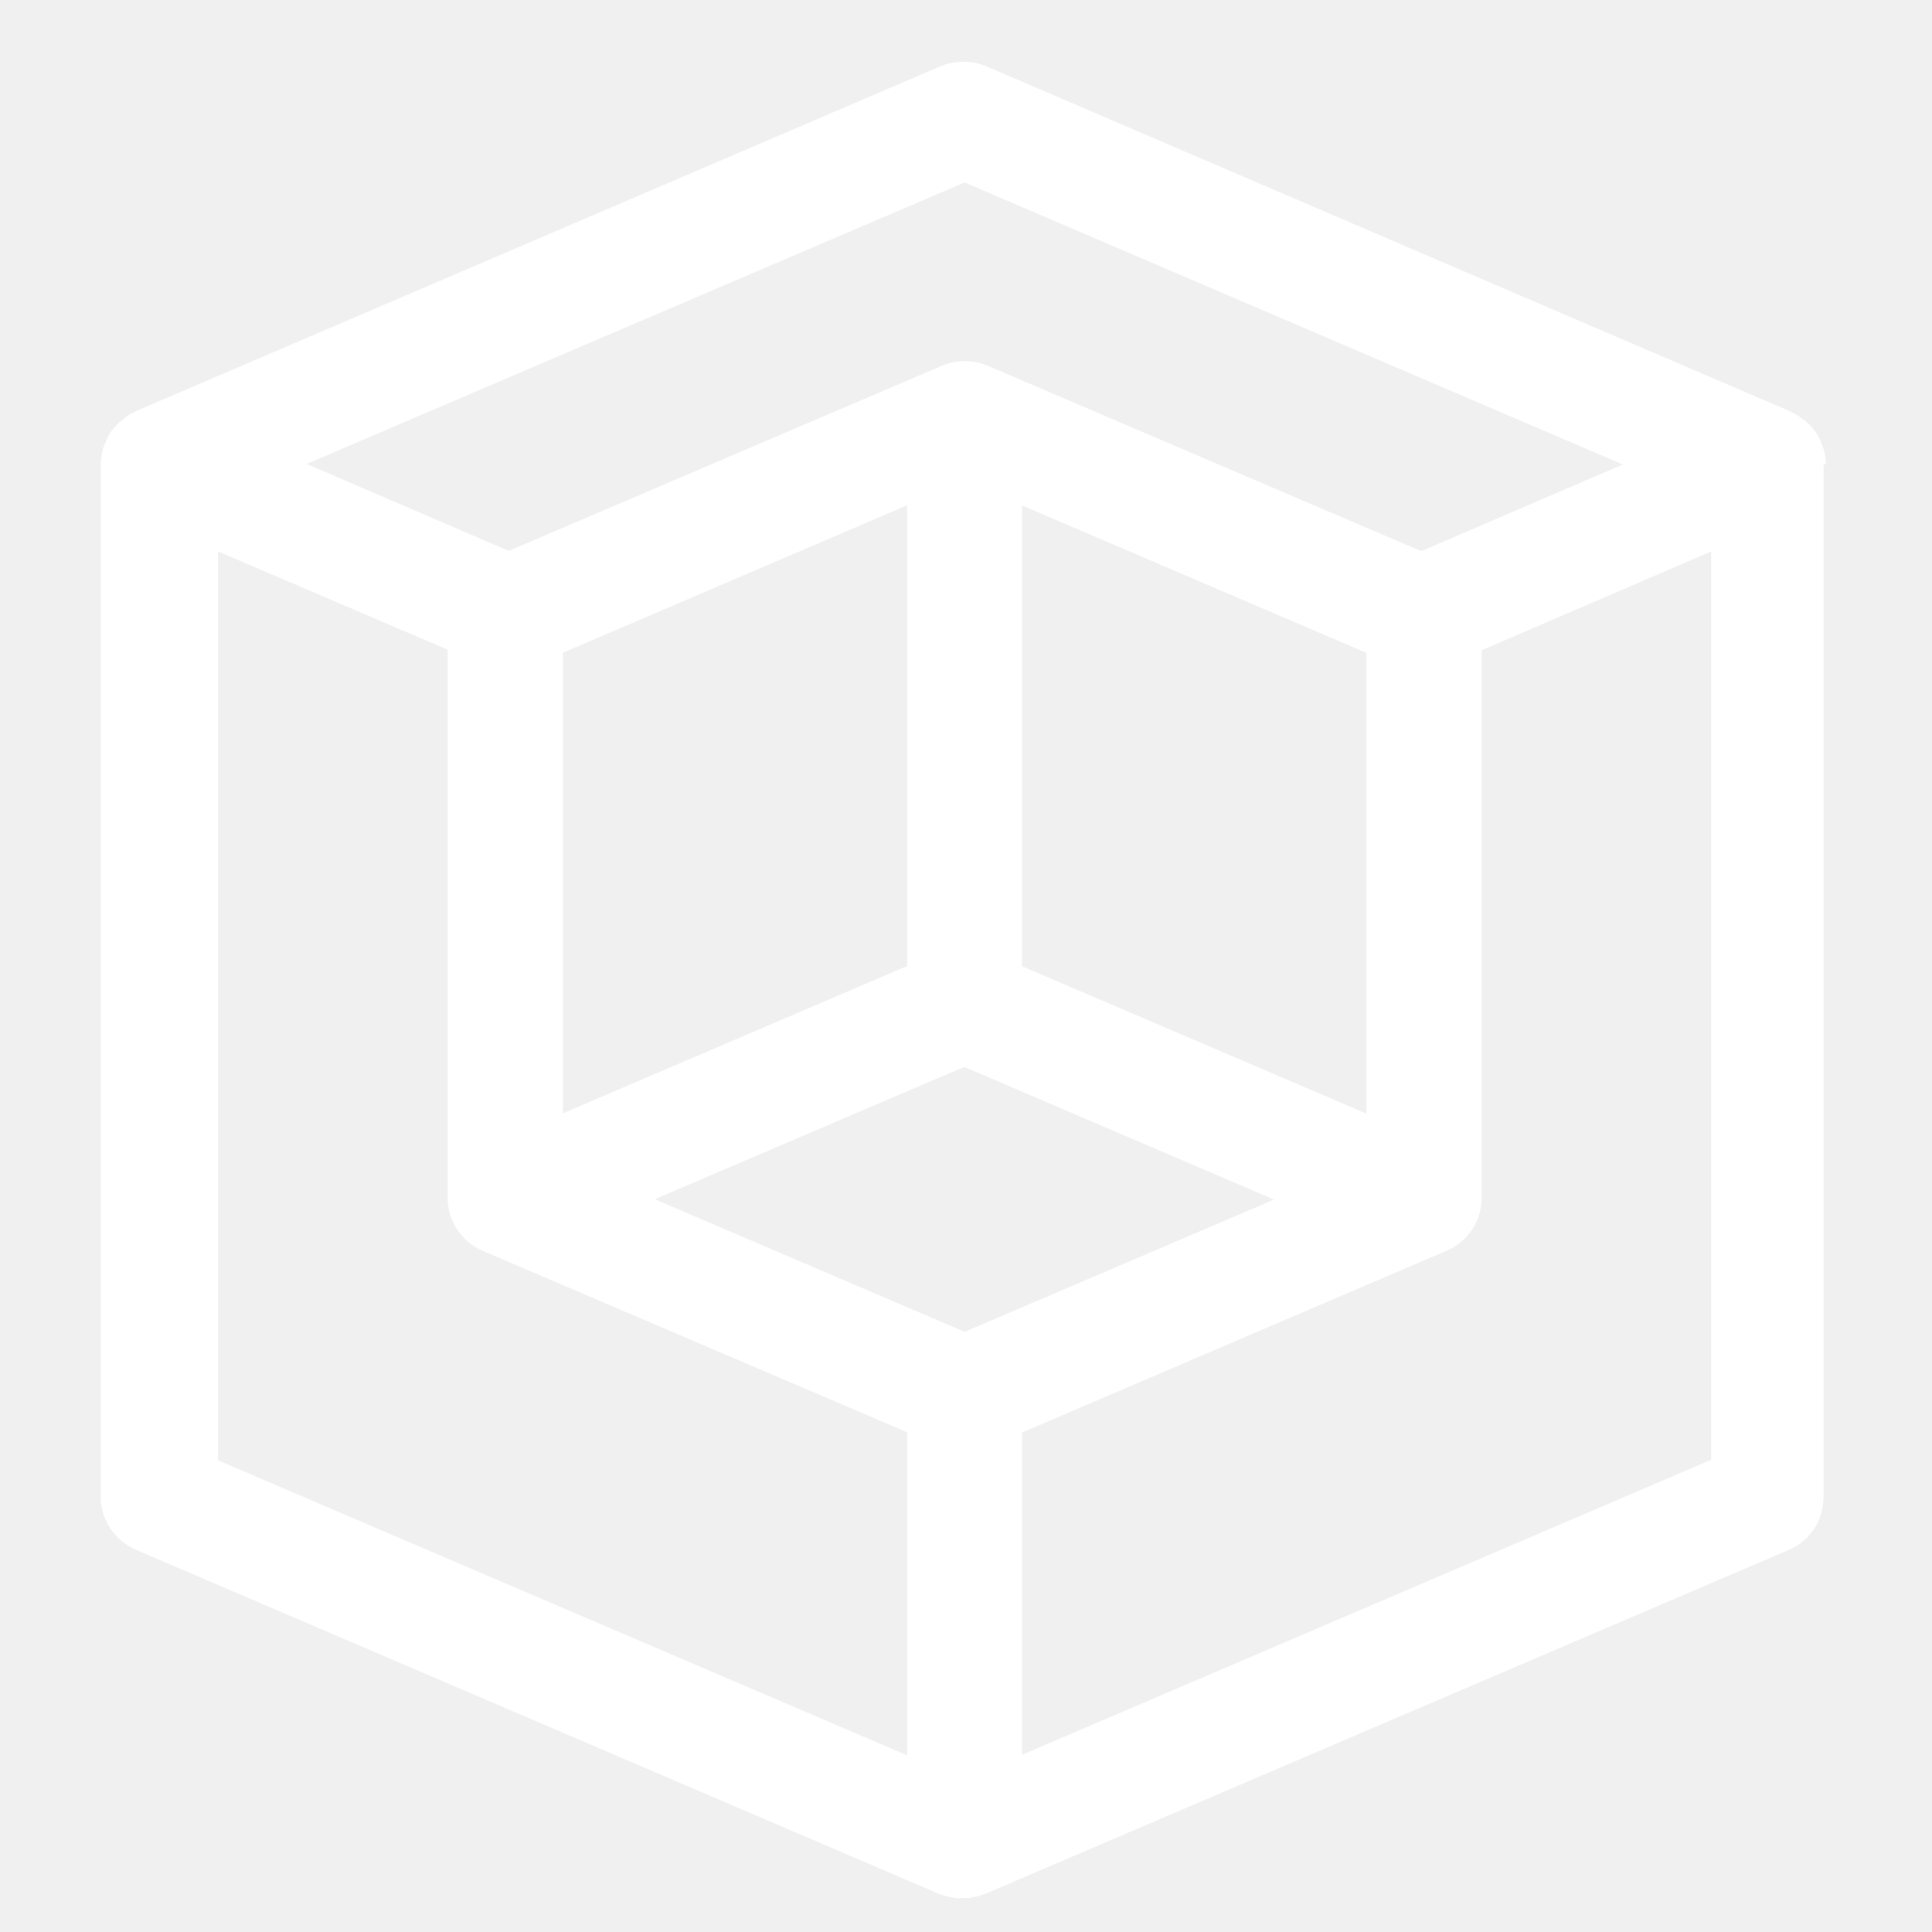
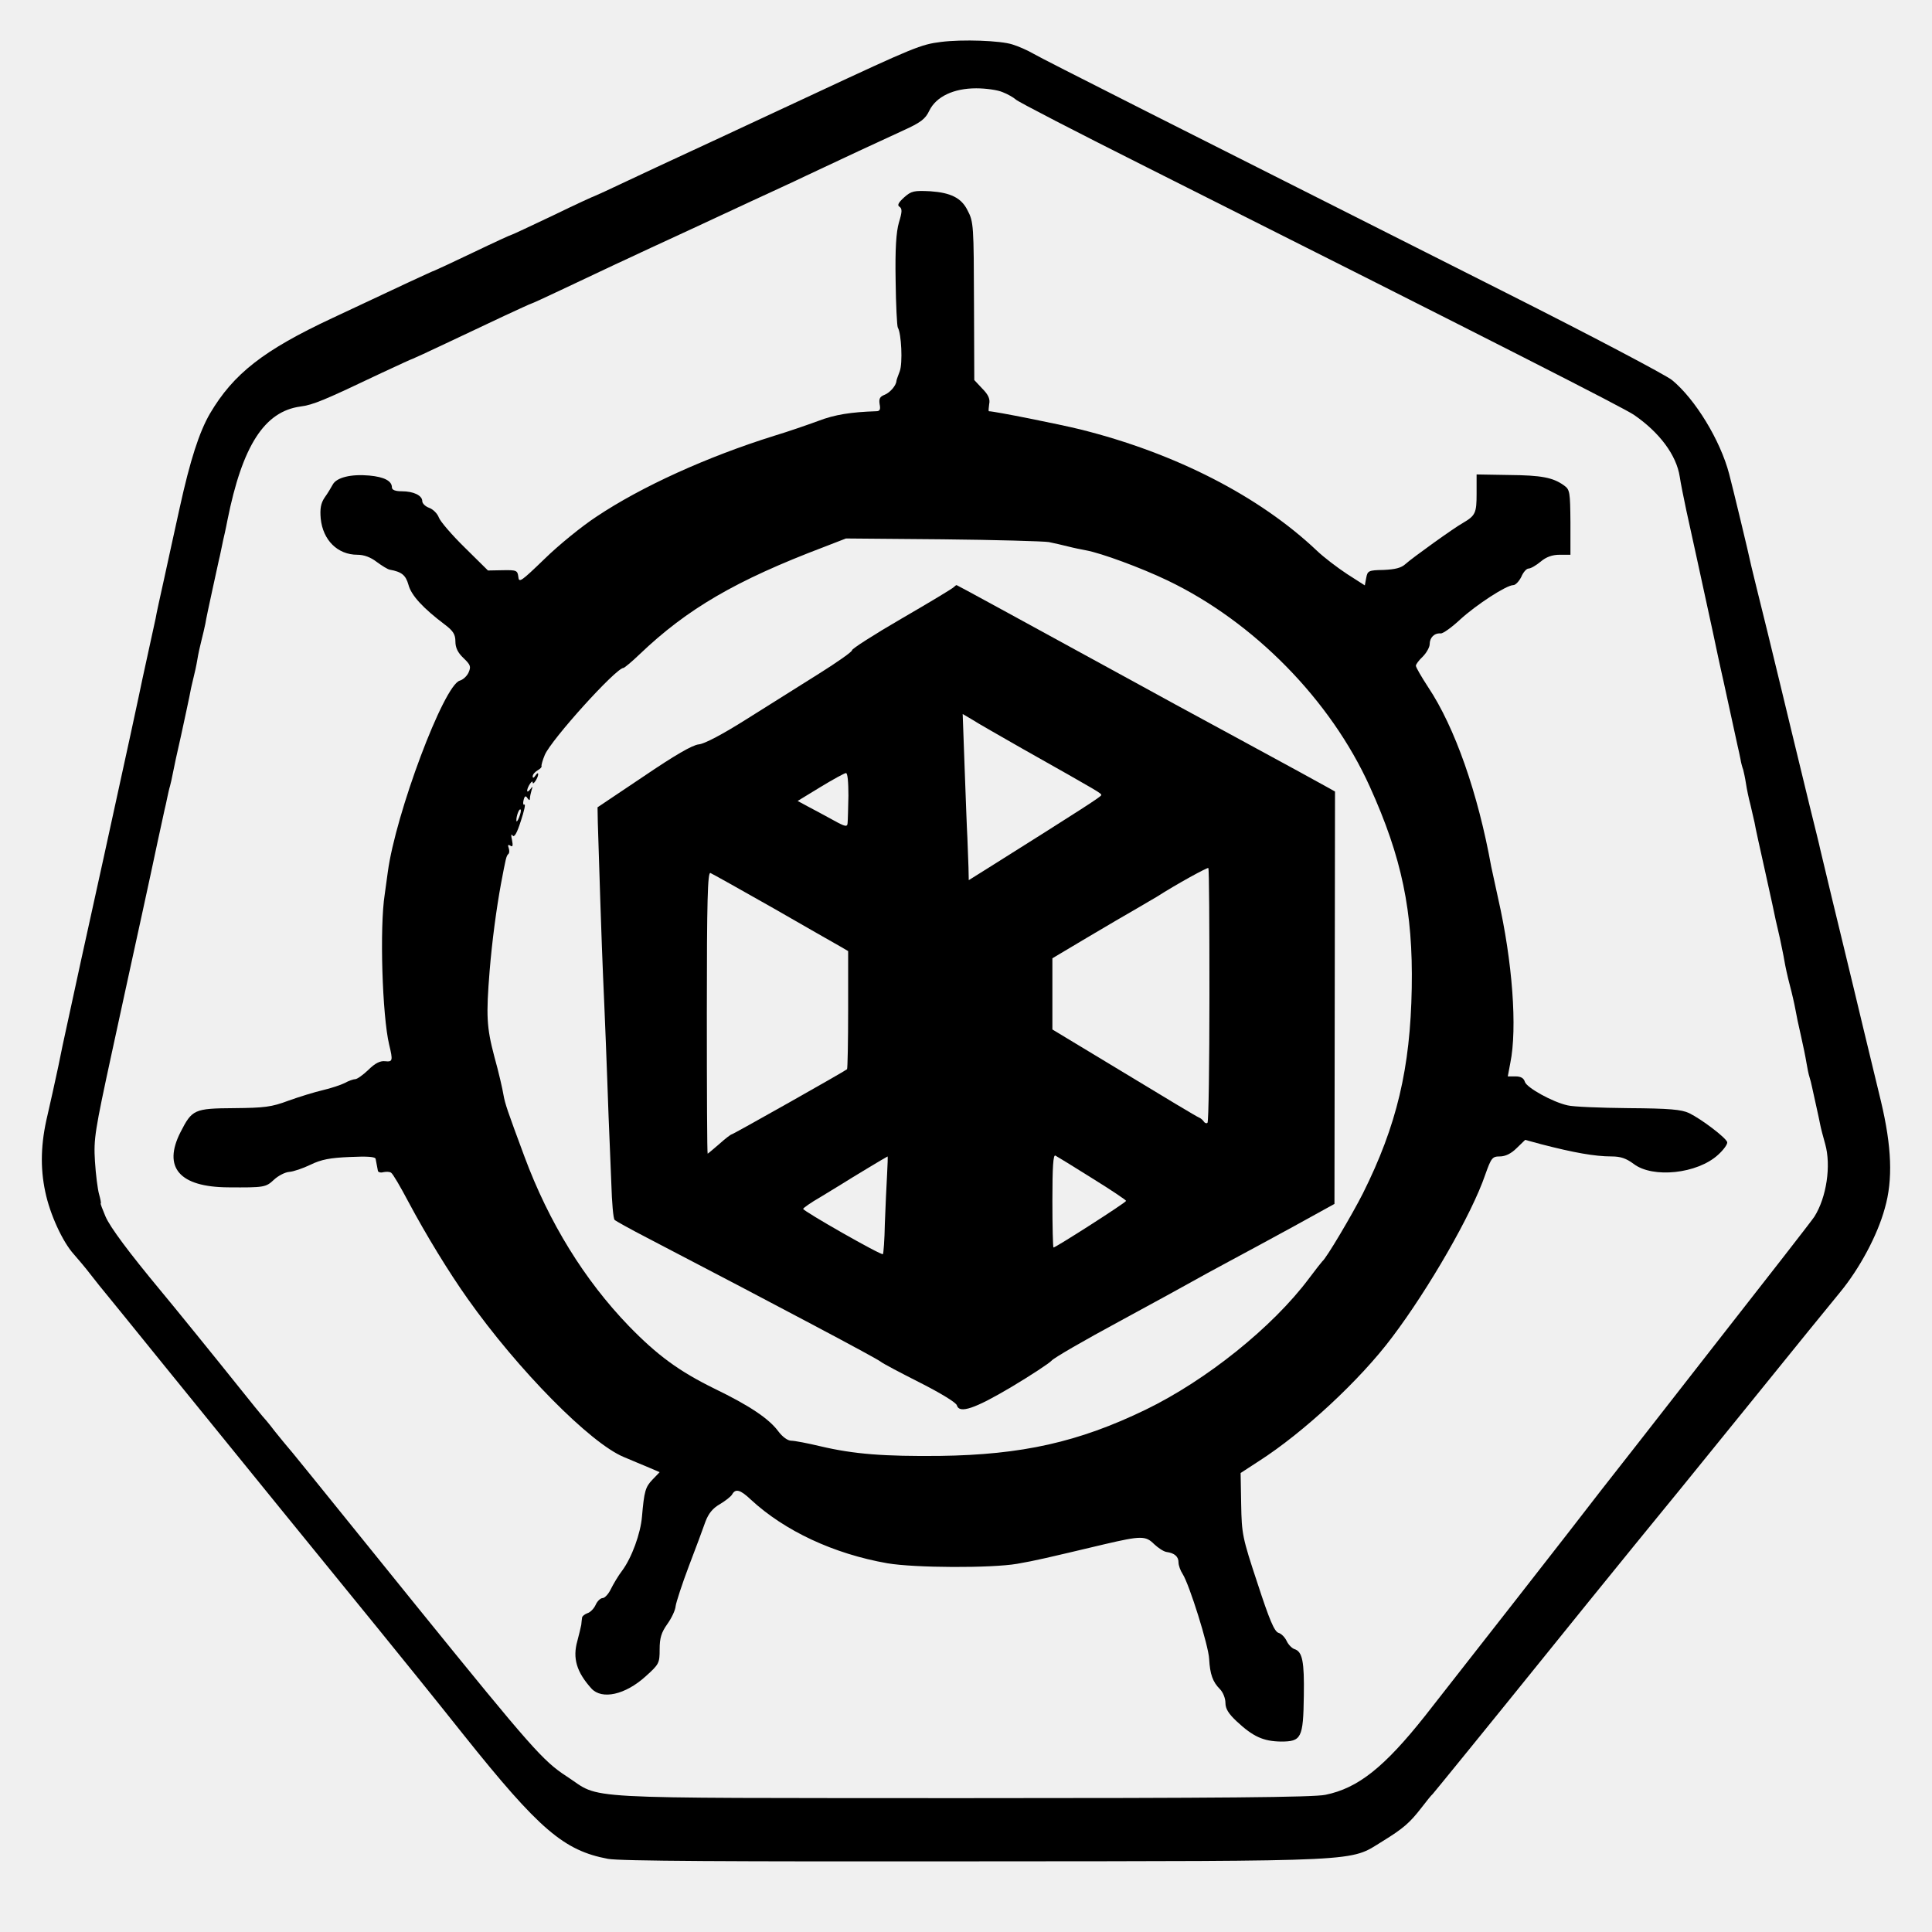
- <svg xmlns="http://www.w3.org/2000/svg" version="1.1" id="Layer_1" x="0px" y="0px" viewBox="0 0 700 700" style="enable-background:new 0 0 700 700;" xml:space="preserve">
-   <style type="text/css">
- 	.st0{fill:#FFFFFF;}
- </style>
-   <path class="st0" d="M661.6,168.2L661.6,168.2c0-2-0.4-3.8-0.9-5.6c-0.2-0.5-0.5-1.1-0.7-1.8c-0.4-1.1-0.9-2.4-1.6-3.4  c-0.4-0.5-0.7-1.3-1.3-1.8c-0.7-0.9-1.4-1.8-2.4-2.5c-0.5-0.5-1.1-1.1-1.8-1.4c-0.4-0.2-0.7-0.5-1.1-0.9c-0.7-0.4-1.4-0.7-2-1.1  c-0.4-0.2-0.7-0.5-1.3-0.7L357.3,24c-5.2-2.2-11.2-2.2-16.5,0L49.6,148.8c-0.4,0.2-0.7,0.5-1.3,0.7c-0.7,0.4-1.4,0.5-2,1.1  c-0.4,0.2-0.7,0.5-1.1,0.9c-0.5,0.5-1.1,0.9-1.8,1.4c-0.9,0.7-1.6,1.6-2.4,2.5c-0.4,0.5-0.9,1.1-1.3,1.8c-0.7,1.1-1.1,2.2-1.6,3.4  c-0.2,0.5-0.5,1.1-0.7,1.6c-0.5,1.8-0.7,3.6-0.9,5.6l0,0l0,0v374.5c0,8.3,4.9,15.7,12.7,19.2l291.3,124.8c0.2,0.2,0.5,0.2,0.7,0.2  c0.9,0.4,1.8,0.5,2.5,0.7c0.7,0.2,1.6,0.4,2.4,0.5c0.9,0.2,1.6,0,2.5,0c0.9,0,1.6,0,2.5,0c0.7-0.2,1.6-0.4,2.4-0.5  c0.9-0.2,1.8-0.4,2.5-0.7c0.2,0,0.5-0.2,0.7-0.2L648,561.6c7.8-3.3,12.7-10.7,12.7-19.2V168.2H661.6L661.6,168.2z M349.5,66.1  L588,168.3l-73.3,31.5l-157-67.3c-5.2-2.2-11.2-2.2-16.3,0l-157,67.1l-3.1-1.3l-70.2-30.2L349.5,66.1z M328.7,636L79,529.1V199.8  l83.2,35.6v198.6c0,8.3,4.9,15.9,12.7,19.2l153.8,65.7V636z M349.5,482.6l-145.6-62.2V236.5l145.6-62.4l145.6,62.4v183.8  L349.5,482.6z M620,528.9L370.3,635.8v-117l153.8-65.7c7.6-3.3,12.7-10.7,12.7-19.2V235.6l83.2-35.8V528.9z" />
-   <path class="st0" d="M524.1,203.6l-166.4-71.1c-0.2-0.2-0.5-0.2-0.7-0.2c-0.7-0.4-1.6-0.5-2.4-0.7c-0.9-0.2-1.6-0.4-2.5-0.5  c-0.9-0.2-1.6,0-2.5,0c-0.9,0-1.6,0-2.5,0c-0.9,0.2-1.6,0.4-2.5,0.5c-0.7,0.2-1.6,0.4-2.4,0.7c-0.2,0-0.5,0.2-0.7,0.2l-166.4,71.1  c-7.6,3.3-12.7,10.9-12.7,19.2v211.3c0,9,5.8,16.8,14.3,19.7l0.4,0.2l164.4,70.4c5.2,2.2,11.2,2.2,16.3,0L522.1,454l0.4-0.2  c8.5-2.9,14.3-10.7,14.3-19.7V222.8C536.8,214.3,531.9,206.9,524.1,203.6z M203.9,236.4L328.7,183v167l-124.8,53.4V236.4z   M349.5,482.6l-112.3-48.1l110.9-47.4l1.4-0.5l112.3,48.1L349.5,482.6z M495.1,403.5l-124.8-53.4v-167l124.8,53.4V403.5z" />
+ <svg xmlns="http://www.w3.org/2000/svg" version="1.0" width="700pt" height="700pt" viewBox="0 0 700 700" preserveAspectRatio="xMidYMid meet">
+   <g transform="translate(0,700) scale(0.1,-0.1)" fill="#000000" stroke="none">
+     <path d="M3409 6848 c-72 -9 -97 -19 -459 -188 -168 -78 -333 -155 -367 -171 -35 -16 -91 -42 -125 -58 -35 -16 -116 -54 -182 -85 -65 -31 -120 -56 -121 -56 -2 0 -70 -31 -150 -70 -80 -38 -148 -70 -150 -70 -3 0 -66 -29 -141 -65 -75 -36 -138 -65 -139 -65 -2 0 -45 -20 -97 -44 -51 -24 -175 -82 -275 -129 -248 -116 -357 -201 -442 -345 -39 -67 -72 -169 -110 -342 -18 -80 -43 -197 -57 -260 -14 -63 -28 -126 -30 -140 -3 -14 -14 -63 -24 -110 -10 -47 -21 -96 -24 -110 -8 -40 -59 -277 -141 -650 -42 -190 -78 -355 -81 -368 -4 -19 -47 -216 -59 -272 -2 -8 -13 -60 -24 -115 -12 -55 -29 -134 -39 -176 -24 -100 -27 -188 -8 -277 17 -82 63 -182 104 -227 15 -17 43 -50 62 -75 19 -25 43 -54 52 -65 9 -11 106 -130 215 -265 262 -323 604 -744 773 -951 74 -91 214 -264 310 -385 274 -343 363 -419 523 -449 44 -8 429 -10 1332 -9 1422 1 1353 -2 1473 72 78 48 100 68 142 122 19 25 37 47 41 50 4 4 214 262 393 484 43 54 301 372 341 421 18 22 68 83 111 136 44 53 189 233 324 399 135 167 273 337 307 378 70 85 135 205 162 304 30 104 25 224 -14 388 -18 74 -47 194 -64 265 -17 72 -49 204 -71 295 -34 139 -51 211 -85 353 -2 11 -20 83 -39 160 -19 78 -49 201 -66 272 -17 72 -56 231 -86 355 -31 124 -57 232 -59 240 -10 48 -67 284 -80 333 -32 122 -123 271 -207 340 -24 19 -295 162 -603 317 -1220 615 -1672 843 -1710 865 -22 13 -57 28 -77 34 -43 14 -181 19 -259 9z m224 -182 c18 -7 39 -19 48 -27 8 -8 221 -118 474 -245 1303 -655 1724 -870 1765 -897 93 -64 154 -146 166 -224 3 -21 14 -76 24 -123 19 -85 49 -224 96 -440 13 -63 27 -126 30 -140 3 -14 7 -32 9 -40 4 -19 45 -206 51 -234 3 -11 7 -32 10 -46 2 -14 7 -31 10 -39 2 -8 7 -30 10 -50 3 -20 10 -54 16 -76 5 -22 12 -51 15 -65 2 -14 20 -95 39 -180 19 -85 36 -164 38 -175 3 -11 9 -40 15 -65 5 -25 13 -61 16 -80 3 -19 12 -60 20 -90 8 -30 17 -70 20 -87 3 -18 12 -61 20 -95 8 -35 17 -79 20 -98 3 -19 8 -43 11 -52 3 -9 7 -25 9 -35 2 -10 9 -40 15 -68 6 -27 13 -59 15 -70 2 -11 10 -42 18 -70 22 -78 5 -193 -39 -263 -8 -13 -178 -231 -377 -485 -198 -254 -377 -483 -397 -508 -80 -105 -533 -684 -636 -815 -149 -188 -244 -263 -362 -287 -44 -9 -375 -12 -1323 -12 -1424 1 -1295 -6 -1426 79 -85 55 -129 105 -535 606 -411 509 -471 583 -478 590 -3 3 -23 28 -45 55 -21 28 -42 52 -45 55 -3 3 -41 50 -85 105 -75 94 -247 306 -284 350 -112 135 -182 228 -199 268 -11 26 -19 47 -17 47 2 0 -1 15 -6 33 -5 17 -12 71 -15 120 -5 81 0 110 61 392 36 167 68 312 70 322 2 10 20 92 40 183 20 91 45 208 56 260 11 52 23 104 25 115 3 11 7 31 10 45 3 14 7 33 10 42 3 10 7 30 10 45 3 16 16 78 30 138 13 61 27 124 30 140 3 17 9 46 14 65 5 19 12 51 15 70 3 19 10 51 15 70 5 19 11 46 14 60 2 14 14 70 26 125 12 55 23 105 24 110 2 6 8 37 15 70 8 33 14 65 15 70 54 270 134 394 264 412 47 6 87 23 295 122 60 28 110 51 112 51 1 0 56 25 121 56 66 31 161 76 212 100 52 24 95 44 97 44 2 0 50 22 107 49 139 66 261 123 328 154 30 14 96 44 145 67 50 23 146 68 215 100 69 32 159 73 200 93 127 60 271 127 352 164 64 29 81 42 95 72 25 51 88 81 170 81 35 0 78 -6 96 -14z" />
+     <path d="M3276 6285 c-21 -19 -26 -29 -17 -34 10 -7 10 -18 -2 -57 -10 -35 -14 -94 -12 -210 1 -89 5 -166 8 -171 13 -21 18 -129 7 -158 -6 -16 -12 -32 -12 -35 -1 -17 -23 -42 -42 -50 -18 -7 -22 -14 -19 -34 4 -20 1 -26 -13 -26 -90 -3 -149 -12 -209 -35 -38 -14 -110 -39 -160 -54 -243 -76 -481 -184 -644 -293 -52 -34 -137 -103 -188 -153 -85 -82 -93 -88 -95 -65 -3 23 -6 25 -56 24 l-54 -1 -84 83 c-47 46 -89 95 -94 109 -5 14 -21 30 -35 35 -14 5 -25 16 -25 24 0 21 -32 36 -74 36 -24 0 -36 5 -36 14 0 23 -27 38 -82 43 -66 6 -118 -7 -132 -32 -6 -11 -19 -33 -30 -48 -14 -21 -17 -41 -14 -76 8 -78 61 -131 133 -131 24 0 48 -9 70 -26 19 -14 40 -27 47 -28 44 -8 58 -20 68 -55 10 -38 52 -84 133 -145 29 -22 37 -35 37 -60 0 -23 9 -41 29 -60 26 -25 28 -31 19 -52 -6 -14 -21 -27 -32 -30 -58 -16 -233 -483 -261 -694 -2 -14 -7 -50 -11 -80 -19 -120 -9 -440 16 -545 14 -58 13 -63 -15 -60 -17 2 -36 -7 -60 -31 -20 -19 -41 -34 -48 -34 -6 0 -24 -6 -38 -14 -14 -7 -50 -19 -80 -26 -30 -7 -85 -24 -124 -38 -61 -23 -87 -26 -197 -27 -145 -1 -152 -5 -194 -87 -65 -128 -4 -199 173 -200 131 -1 136 0 166 28 15 14 40 27 55 28 15 1 50 13 77 26 39 19 71 25 142 28 64 3 93 1 94 -7 1 -6 3 -15 4 -21 1 -5 3 -15 4 -21 0 -6 10 -9 20 -6 10 2 23 2 28 -2 6 -3 34 -51 63 -106 64 -120 146 -254 214 -350 183 -259 445 -524 566 -574 30 -13 72 -30 93 -39 l37 -16 -26 -27 c-26 -27 -30 -43 -38 -134 -5 -61 -37 -149 -72 -196 -14 -18 -32 -49 -41 -67 -8 -17 -22 -32 -29 -32 -8 0 -20 -11 -26 -25 -6 -13 -19 -27 -30 -30 -10 -4 -19 -11 -19 -16 -1 -5 -2 -17 -3 -26 -2 -10 -8 -36 -14 -58 -18 -63 -3 -113 51 -173 38 -41 122 -23 196 44 49 44 51 48 51 98 0 41 6 61 28 92 15 21 29 50 30 65 2 14 23 79 48 145 25 65 52 138 60 161 11 29 26 48 52 63 20 12 41 28 45 36 12 21 29 17 67 -19 123 -114 301 -197 495 -231 100 -17 376 -18 470 -2 69 12 102 20 317 71 133 31 149 31 180 0 14 -13 33 -26 44 -28 30 -4 44 -17 44 -38 0 -11 7 -30 15 -42 24 -37 94 -260 96 -308 3 -55 13 -83 39 -109 11 -11 20 -33 20 -50 0 -21 11 -39 41 -67 59 -55 96 -72 160 -73 74 0 81 12 83 166 2 124 -5 160 -34 169 -9 3 -22 16 -28 29 -6 13 -19 27 -30 30 -15 5 -33 48 -76 180 -55 166 -57 178 -59 286 l-2 113 66 43 c161 103 367 294 483 449 133 176 289 447 337 588 22 62 26 67 53 67 20 0 41 10 61 30 l31 30 59 -16 c116 -30 193 -44 254 -44 33 0 53 -7 80 -27 69 -53 231 -36 306 33 20 18 35 39 33 46 -6 17 -93 83 -138 105 -28 13 -70 17 -220 18 -102 1 -201 5 -220 10 -55 12 -148 64 -155 85 -4 14 -15 20 -34 20 l-28 0 9 48 c26 126 8 368 -44 597 -11 50 -22 101 -25 115 -48 266 -132 506 -229 651 -24 37 -44 71 -44 77 0 5 11 20 25 33 13 13 25 34 25 45 0 24 17 41 40 39 8 -1 40 22 70 50 59 54 168 125 193 125 8 0 21 14 29 30 7 17 19 30 26 30 8 0 27 11 44 25 20 17 42 25 69 25 l39 0 0 118 c-1 109 -2 118 -23 133 -40 29 -82 37 -200 38 l-117 2 0 -69 c0 -71 -4 -80 -50 -107 -31 -17 -184 -127 -207 -148 -16 -15 -38 -20 -80 -22 -55 -1 -58 -3 -63 -29 l-5 -27 -64 41 c-35 23 -85 61 -110 85 -208 197 -512 353 -856 439 -77 19 -312 66 -332 66 -2 0 -1 12 1 26 4 18 -3 34 -25 56 l-29 31 -1 271 c-1 290 -1 302 -24 345 -22 44 -61 63 -134 68 -60 3 -69 1 -95 -22z m524 -1249 c19 -4 51 -11 70 -16 19 -5 49 -11 65 -14 55 -10 199 -63 295 -109 313 -150 591 -433 733 -747 116 -256 157 -452 152 -730 -5 -290 -54 -498 -177 -744 -39 -77 -133 -236 -147 -246 -3 -3 -25 -31 -49 -63 -131 -175 -371 -368 -592 -475 -242 -117 -447 -163 -745 -167 -201 -2 -310 6 -433 35 -46 11 -93 20 -105 20 -13 0 -32 14 -47 34 -34 46 -104 93 -232 155 -128 63 -206 120 -310 227 -160 166 -289 374 -378 614 -62 167 -70 190 -76 224 -3 19 -17 81 -33 138 -28 106 -30 148 -17 310 9 110 25 228 41 315 18 95 19 101 27 109 4 3 4 13 1 22 -4 10 -2 13 6 8 9 -6 10 0 6 21 -4 17 -3 23 2 16 6 -9 16 8 30 52 12 36 18 63 13 60 -4 -3 -6 4 -3 16 4 16 8 17 14 7 6 -8 9 -9 9 -1 0 6 3 20 6 30 5 15 4 15 -5 3 -6 -8 -11 -10 -11 -5 0 13 20 43 20 30 0 -13 20 17 20 30 0 6 -5 3 -10 -5 -6 -9 -10 -10 -10 -3 0 7 8 16 18 22 9 5 16 12 14 15 -1 4 4 22 12 41 24 56 258 315 285 315 3 0 30 22 59 50 172 164 348 267 667 388 l80 31 350 -3 c193 -2 366 -7 385 -10z m-1919 -997 c-5 -13 -10 -19 -10 -12 -1 15 10 45 15 40 3 -2 0 -15 -5 -28z" />
+     <path d="M3456 4873 c-4 -5 -89 -56 -189 -114 -100 -58 -181 -110 -180 -115 1 -5 -53 -43 -120 -85 -67 -42 -185 -116 -261 -164 -87 -55 -153 -90 -174 -92 -23 -2 -88 -40 -200 -116 l-167 -112 1 -55 c3 -110 15 -471 19 -557 2 -48 7 -155 10 -238 3 -82 8 -204 10 -270 3 -66 7 -176 10 -244 2 -68 7 -127 12 -131 4 -4 58 -34 118 -65 503 -262 828 -435 845 -448 8 -7 73 -41 144 -77 73 -37 131 -72 133 -82 9 -31 65 -12 198 67 72 43 137 86 145 95 8 10 119 74 245 142 127 69 246 134 265 145 19 11 78 43 130 71 52 28 160 86 240 130 l145 80 1 747 1 747 -21 12 c-12 7 -158 87 -326 178 -168 91 -330 179 -360 196 -457 250 -662 362 -664 362 -2 0 -6 -3 -10 -7z m249 -586 c289 -163 285 -161 285 -168 0 -5 -63 -46 -405 -261 l-75 -47 -1 47 c-1 26 -3 74 -4 107 -2 33 -6 147 -10 254 l-7 194 34 -20 c18 -12 101 -59 183 -106z m-631 -170 c-1 -45 -2 -90 -3 -99 -1 -15 -8 -14 -53 11 -29 16 -70 38 -91 49 l-37 20 82 50 c46 28 88 51 93 51 6 1 9 -32 9 -82z m1308 -722 c0 -251 -3 -459 -7 -463 -3 -3 -9 -2 -13 4 -4 6 -12 13 -18 15 -6 2 -128 75 -271 162 l-260 157 0 129 0 129 126 75 c69 41 151 89 181 106 30 18 62 36 70 41 75 48 185 108 188 105 3 -2 4 -209 4 -460z m-1581 315 c118 -68 227 -130 243 -139 l29 -17 0 -212 c0 -117 -2 -214 -4 -216 -9 -8 -413 -236 -418 -236 -3 0 -24 -16 -45 -35 -22 -19 -41 -35 -42 -35 -2 0 -3 230 -3 511 0 407 3 510 13 506 7 -3 109 -60 227 -127z m1156 -979 c68 -42 123 -79 123 -82 0 -6 -255 -169 -263 -169 -2 0 -4 76 -4 170 0 122 3 168 11 163 6 -3 66 -40 133 -82z m-743 12 c-2 -38 -6 -116 -8 -176 -1 -59 -5 -109 -7 -111 -5 -6 -289 156 -289 164 0 3 28 23 63 43 34 21 69 42 77 47 28 18 164 100 166 100 1 0 0 -30 -2 -67z" />
+   </g>
</svg>
